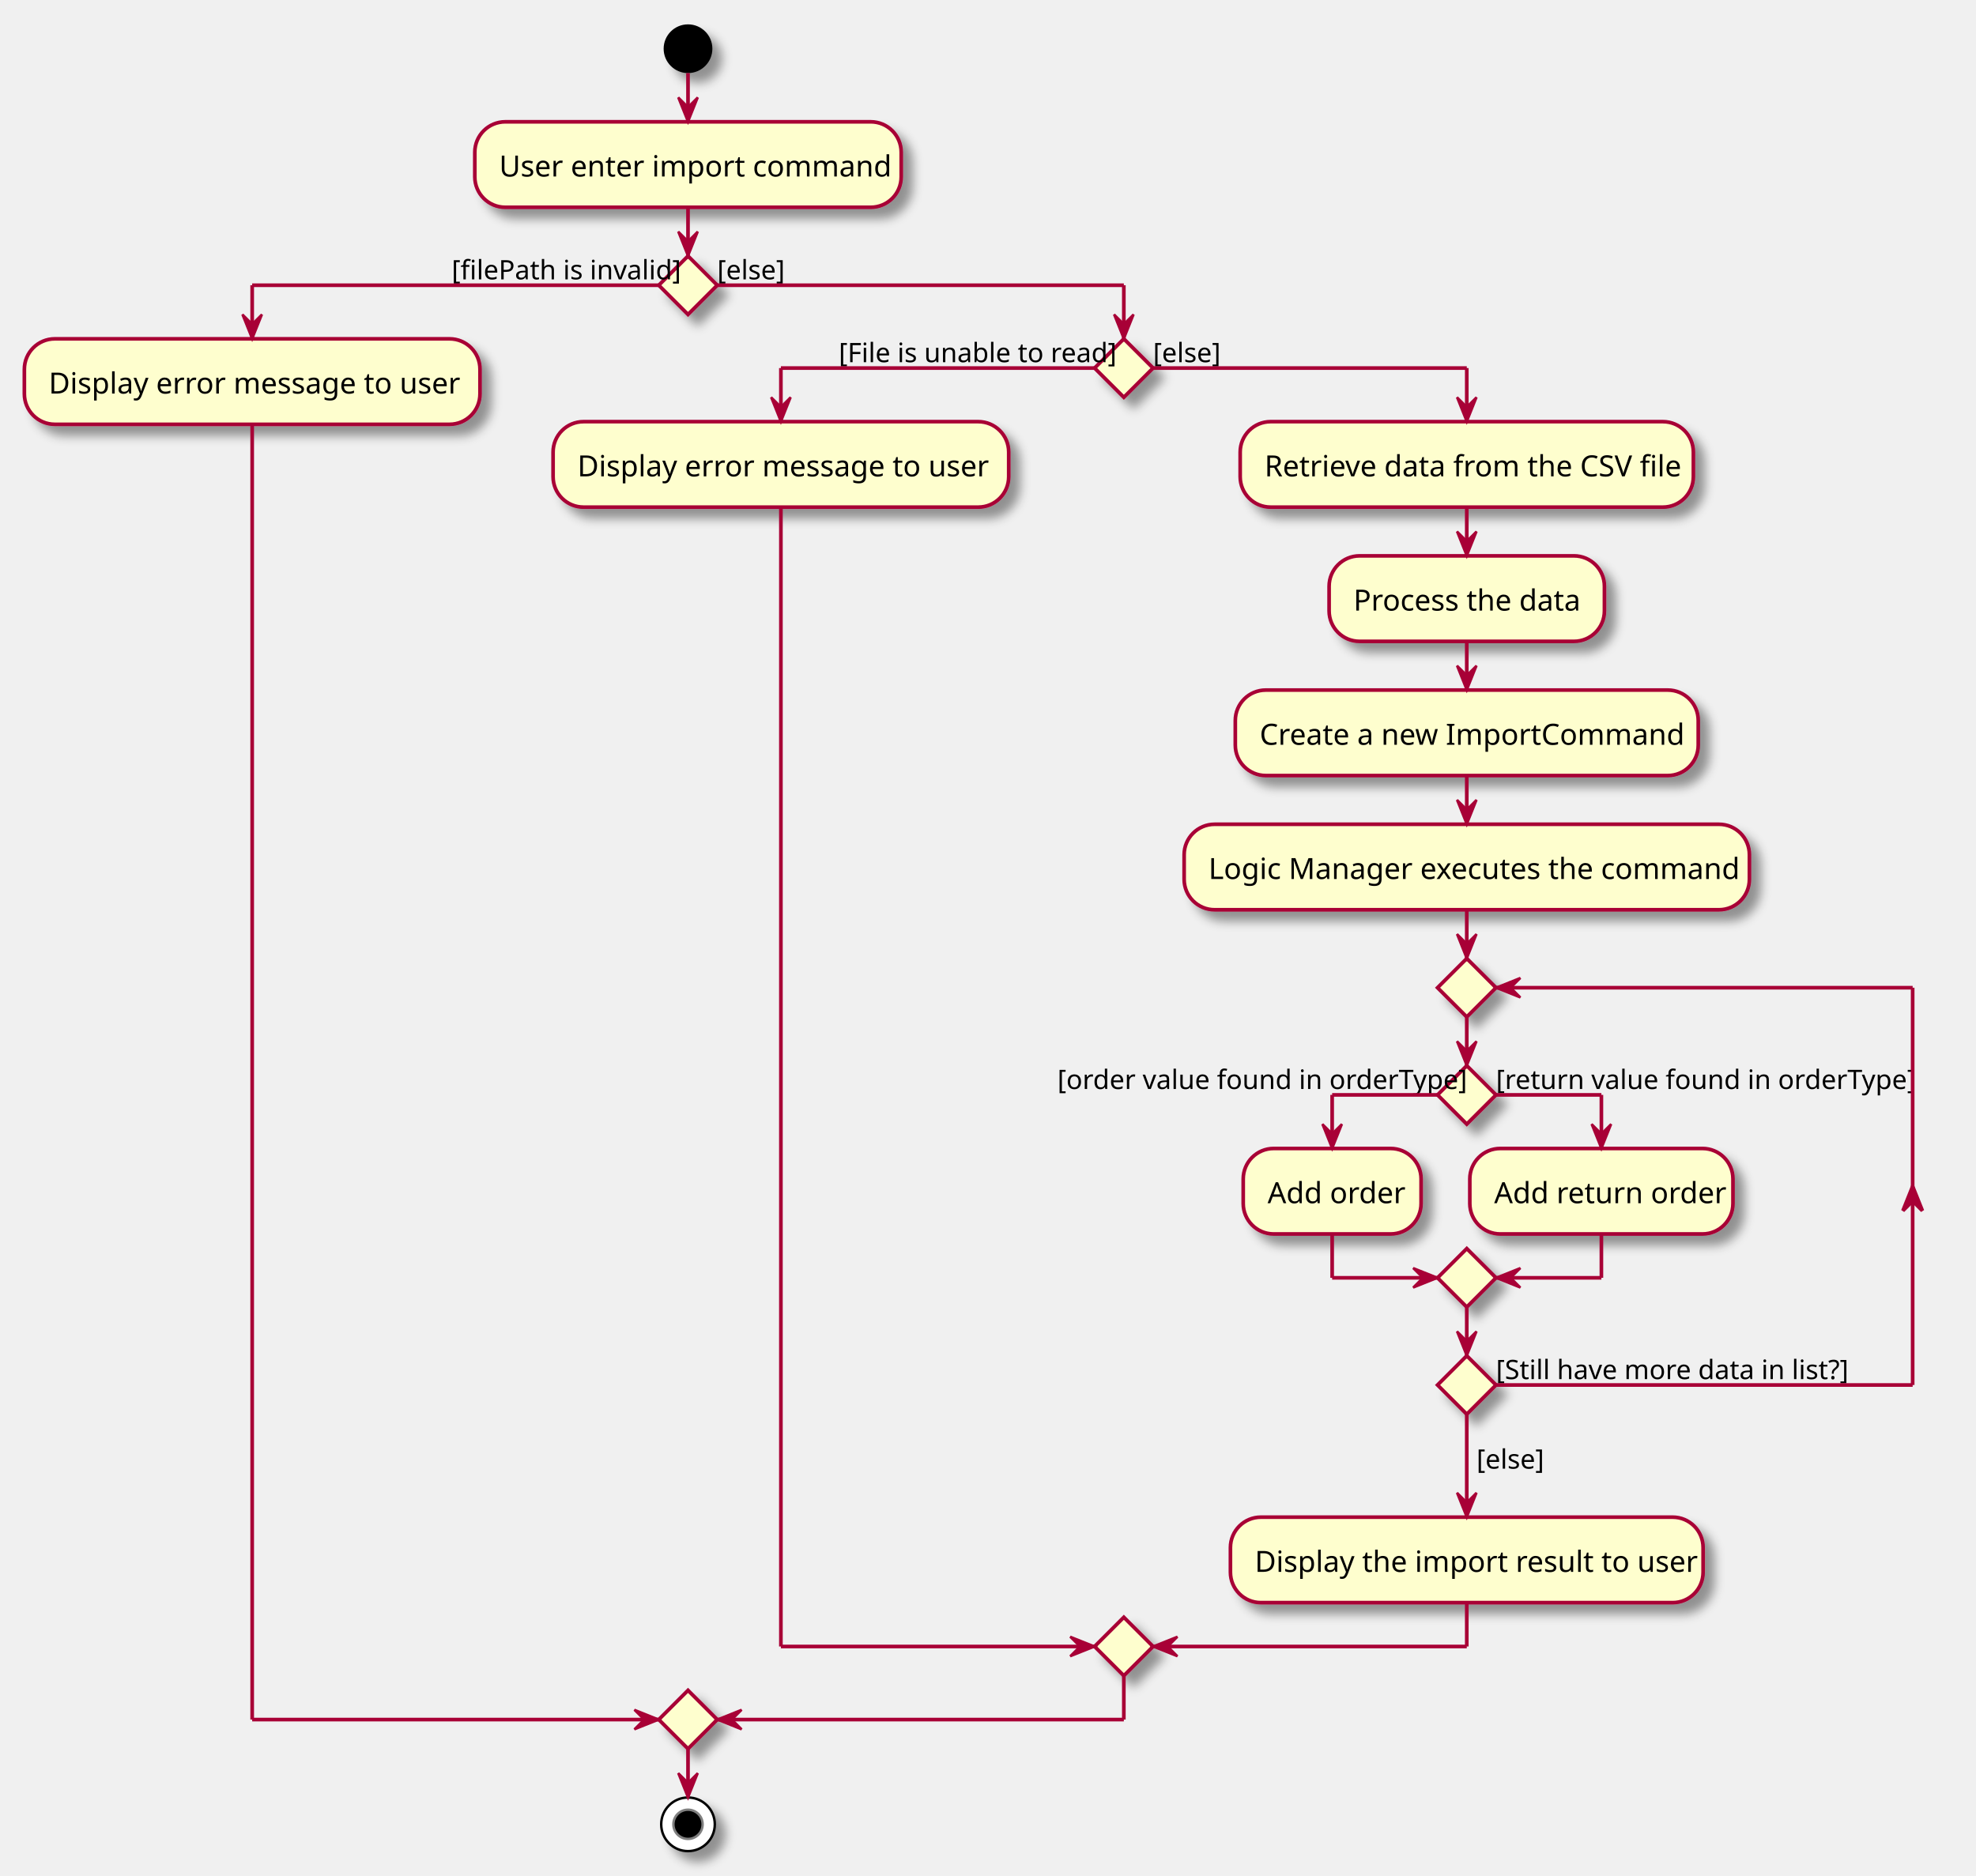
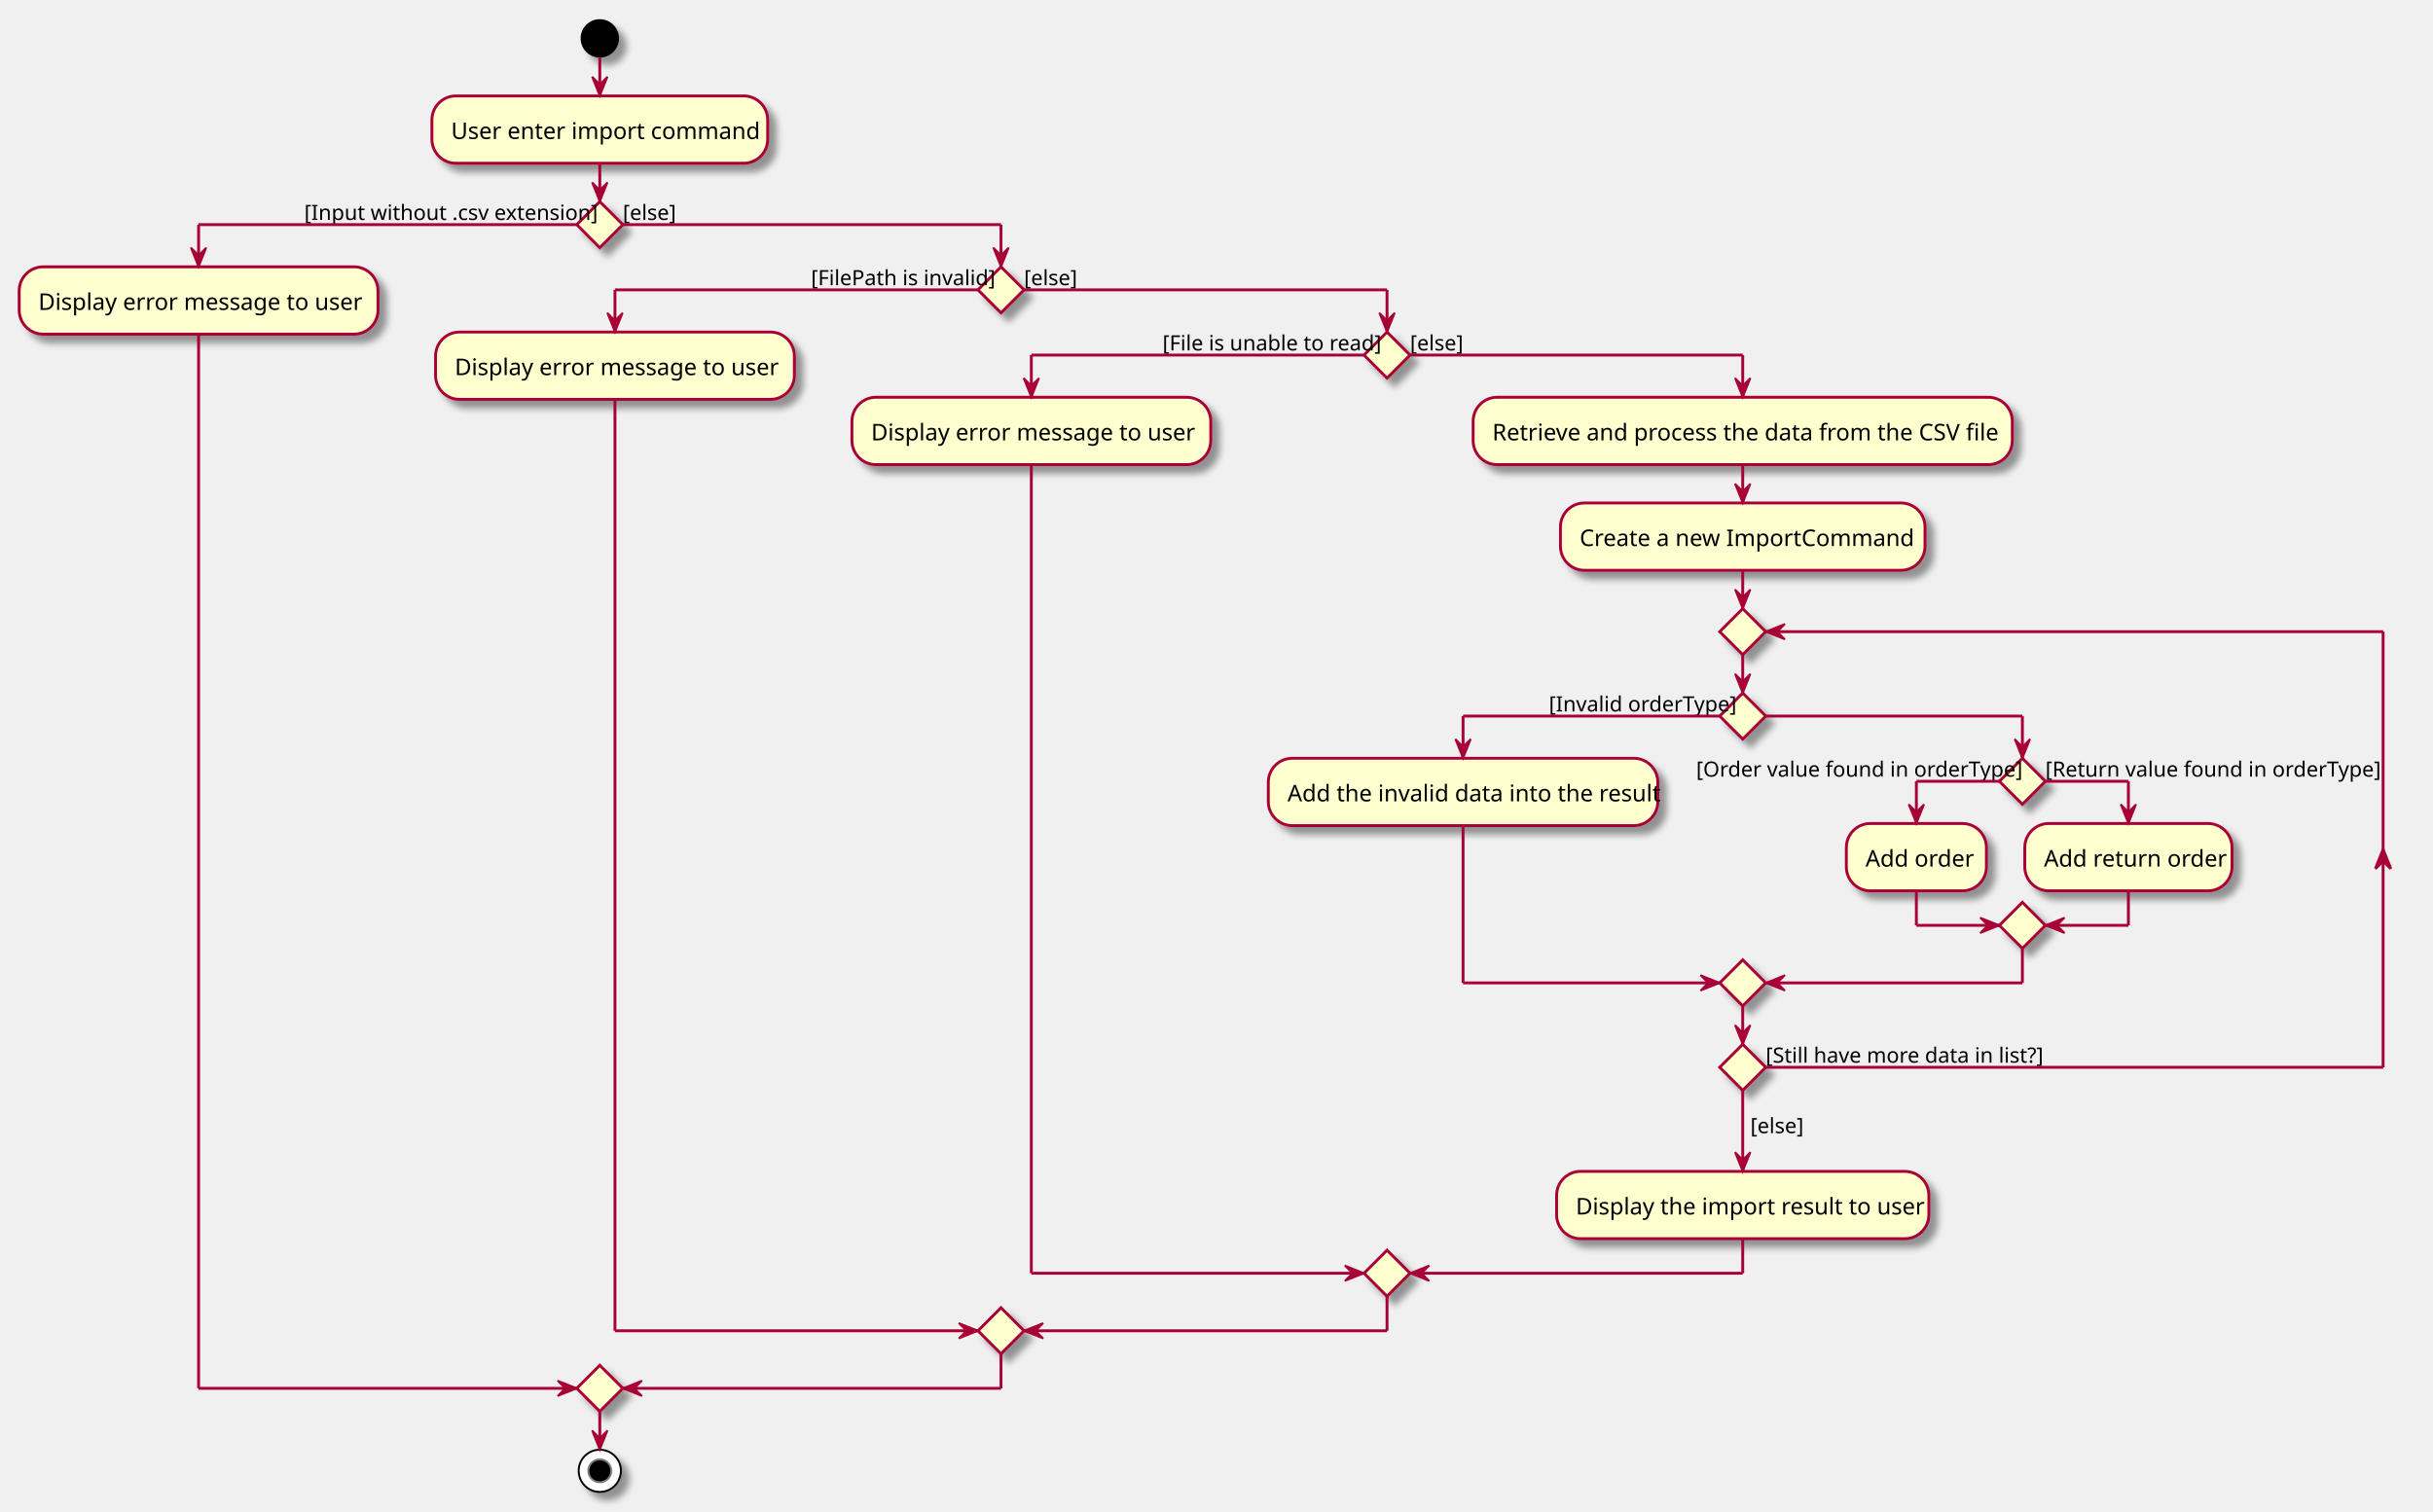
- <svg xmlns="http://www.w3.org/2000/svg" contentScriptType="application/ecmascript" contentStyleType="text/css" height="770px" preserveAspectRatio="none" style="width:811px;height:770px;" version="1.1" viewBox="0 0 811 770" width="811px" zoomAndPan="magnify">
+ <svg xmlns="http://www.w3.org/2000/svg" contentScriptType="application/ecmascript" contentStyleType="text/css" height="788px" preserveAspectRatio="none" style="width:1268px;height:788px;" version="1.1" viewBox="0 0 1268 788" width="1268px" zoomAndPan="magnify">
  <defs>
-     <filter height="300%" id="f18a01gtjibe5h" width="300%" x="-1" y="-1">
+     <filter height="300%" id="f670ekybnanrf" width="300%" x="-1" y="-1">
      <feGaussianBlur result="blurOut" stdDeviation="2.0" />
      <feColorMatrix in="blurOut" result="blurOut2" type="matrix" values="0 0 0 0 0 0 0 0 0 0 0 0 0 0 0 0 0 0 .4 0" />
      <feOffset dx="4.0" dy="4.0" in="blurOut2" result="blurOut3" />
      <feBlend in="SourceGraphic" in2="blurOut3" mode="normal" />
    </filter>
  </defs>
  <g>
-     <ellipse cx="282.375" cy="20" fill="#000000" filter="url(#f18a01gtjibe5h)" rx="10" ry="10" style="stroke: none; stroke-width: 1.0;" />
-     <rect fill="#FEFECE" filter="url(#f18a01gtjibe5h)" height="35.094" rx="12.5" ry="12.5" style="stroke: #A80036; stroke-width: 1.5;" width="175" x="194.875" y="50" />
-     <text fill="#000000" font-family="sans-serif" font-size="12" lengthAdjust="spacingAndGlyphs" textLength="155" x="204.875" y="72.457">User enter import command</text>
-     <polygon fill="#FEFECE" filter="url(#f18a01gtjibe5h)" points="282.375,105.094,282.375,105.094,294.375,117.094,282.375,129.094,282.375,129.094,270.375,117.094,282.375,105.094" style="stroke: #A80036; stroke-width: 1.5;" />
-     <text fill="#000000" font-family="sans-serif" font-size="11" lengthAdjust="spacingAndGlyphs" textLength="85" x="185.375" y="114.677">[filePath is invalid]</text>
-     <text fill="#000000" font-family="sans-serif" font-size="11" lengthAdjust="spacingAndGlyphs" textLength="26" x="294.375" y="114.677">[else]</text>
-     <rect fill="#FEFECE" filter="url(#f18a01gtjibe5h)" height="35.094" rx="12.5" ry="12.5" style="stroke: #A80036; stroke-width: 1.5;" width="187" x="10" y="139.094" />
+     <ellipse cx="312.594" cy="20" fill="#000000" filter="url(#f670ekybnanrf)" rx="10" ry="10" style="stroke: none; stroke-width: 1.0;" />
+     <rect fill="#FEFECE" filter="url(#f670ekybnanrf)" height="35.094" rx="12.5" ry="12.5" style="stroke: #A80036; stroke-width: 1.5;" width="175" x="225.094" y="50" />
+     <text fill="#000000" font-family="sans-serif" font-size="12" lengthAdjust="spacingAndGlyphs" textLength="155" x="235.094" y="72.457">User enter import command</text>
+     <polygon fill="#FEFECE" filter="url(#f670ekybnanrf)" points="312.594,105.094,312.594,105.094,324.594,117.094,312.594,129.094,312.594,129.094,300.594,117.094,312.594,105.094" style="stroke: #A80036; stroke-width: 1.5;" />
+     <text fill="#000000" font-family="sans-serif" font-size="11" lengthAdjust="spacingAndGlyphs" textLength="142" x="158.594" y="114.677">[Input without .csv extension]</text>
+     <text fill="#000000" font-family="sans-serif" font-size="11" lengthAdjust="spacingAndGlyphs" textLength="26" x="324.594" y="114.677">[else]</text>
+     <rect fill="#FEFECE" filter="url(#f670ekybnanrf)" height="35.094" rx="12.5" ry="12.5" style="stroke: #A80036; stroke-width: 1.5;" width="187" x="10" y="139.094" />
    <text fill="#000000" font-family="sans-serif" font-size="12" lengthAdjust="spacingAndGlyphs" textLength="167" x="20" y="161.551">Display error message to user</text>
-     <polygon fill="#FEFECE" filter="url(#f18a01gtjibe5h)" points="461.25,139.094,461.25,139.094,473.25,151.094,461.25,163.094,461.25,163.094,449.25,151.094,461.25,139.094" style="stroke: #A80036; stroke-width: 1.5;" />
-     <text fill="#000000" font-family="sans-serif" font-size="11" lengthAdjust="spacingAndGlyphs" textLength="105" x="344.25" y="148.677">[File is unable to read]</text>
-     <text fill="#000000" font-family="sans-serif" font-size="11" lengthAdjust="spacingAndGlyphs" textLength="26" x="473.25" y="148.677">[else]</text>
-     <rect fill="#FEFECE" filter="url(#f18a01gtjibe5h)" height="35.094" rx="12.5" ry="12.5" style="stroke: #A80036; stroke-width: 1.5;" width="187" x="227" y="173.094" />
+     <polygon fill="#FEFECE" filter="url(#f670ekybnanrf)" points="521.688,139.094,521.688,139.094,533.688,151.094,521.688,163.094,521.688,163.094,509.688,151.094,521.688,139.094" style="stroke: #A80036; stroke-width: 1.5;" />
+     <text fill="#000000" font-family="sans-serif" font-size="11" lengthAdjust="spacingAndGlyphs" textLength="87" x="422.688" y="148.677">[FilePath is invalid]</text>
+     <text fill="#000000" font-family="sans-serif" font-size="11" lengthAdjust="spacingAndGlyphs" textLength="26" x="533.688" y="148.677">[else]</text>
+     <rect fill="#FEFECE" filter="url(#f670ekybnanrf)" height="35.094" rx="12.5" ry="12.5" style="stroke: #A80036; stroke-width: 1.5;" width="187" x="227" y="173.094" />
    <text fill="#000000" font-family="sans-serif" font-size="12" lengthAdjust="spacingAndGlyphs" textLength="167" x="237" y="195.551">Display error message to user</text>
-     <rect fill="#FEFECE" filter="url(#f18a01gtjibe5h)" height="35.094" rx="12.5" ry="12.5" style="stroke: #A80036; stroke-width: 1.5;" width="186" x="509" y="173.094" />
-     <text fill="#000000" font-family="sans-serif" font-size="12" lengthAdjust="spacingAndGlyphs" textLength="166" x="519" y="195.551">Retrieve data from the CSV file</text>
-     <rect fill="#FEFECE" filter="url(#f18a01gtjibe5h)" height="35.094" rx="12.5" ry="12.5" style="stroke: #A80036; stroke-width: 1.5;" width="113" x="545.5" y="228.188" />
-     <text fill="#000000" font-family="sans-serif" font-size="12" lengthAdjust="spacingAndGlyphs" textLength="93" x="555.5" y="250.644">Process the data</text>
-     <rect fill="#FEFECE" filter="url(#f18a01gtjibe5h)" height="35.094" rx="12.5" ry="12.5" style="stroke: #A80036; stroke-width: 1.5;" width="190" x="507" y="283.281" />
-     <text fill="#000000" font-family="sans-serif" font-size="12" lengthAdjust="spacingAndGlyphs" textLength="170" x="517" y="305.738">Create a new ImportCommand</text>
-     <rect fill="#FEFECE" filter="url(#f18a01gtjibe5h)" height="35.094" rx="12.5" ry="12.5" style="stroke: #A80036; stroke-width: 1.5;" width="232" x="486" y="338.375" />
-     <text fill="#000000" font-family="sans-serif" font-size="12" lengthAdjust="spacingAndGlyphs" textLength="212" x="496" y="360.832">Logic Manager executes the command</text>
-     <polygon fill="#FEFECE" filter="url(#f18a01gtjibe5h)" points="602,437.469,602,437.469,614,449.469,602,461.469,602,461.469,590,449.469,602,437.469" style="stroke: #A80036; stroke-width: 1.5;" />
-     <text fill="#000000" font-family="sans-serif" font-size="11" lengthAdjust="spacingAndGlyphs" textLength="156" x="434" y="447.052">[order value found in orderType]</text>
-     <text fill="#000000" font-family="sans-serif" font-size="11" lengthAdjust="spacingAndGlyphs" textLength="159" x="614" y="447.052">[return value found in orderType]</text>
-     <rect fill="#FEFECE" filter="url(#f18a01gtjibe5h)" height="35.094" rx="12.5" ry="12.5" style="stroke: #A80036; stroke-width: 1.5;" width="73" x="510.25" y="471.469" />
-     <text fill="#000000" font-family="sans-serif" font-size="12" lengthAdjust="spacingAndGlyphs" textLength="53" x="520.25" y="493.926">Add order</text>
-     <rect fill="#FEFECE" filter="url(#f18a01gtjibe5h)" height="35.094" rx="12.5" ry="12.5" style="stroke: #A80036; stroke-width: 1.5;" width="108" x="603.25" y="471.469" />
-     <text fill="#000000" font-family="sans-serif" font-size="12" lengthAdjust="spacingAndGlyphs" textLength="88" x="613.25" y="493.926">Add return order</text>
-     <polygon fill="#FEFECE" filter="url(#f18a01gtjibe5h)" points="602,512.562,614,524.562,602,536.562,590,524.562,602,512.562" style="stroke: #A80036; stroke-width: 1.5;" />
-     <polygon fill="#FEFECE" filter="url(#f18a01gtjibe5h)" points="602,393.469,614,405.469,602,417.469,590,405.469,602,393.469" style="stroke: #A80036; stroke-width: 1.5;" />
-     <polygon fill="#FEFECE" filter="url(#f18a01gtjibe5h)" points="602,556.562,602,556.562,614,568.562,602,580.562,602,580.562,590,568.562,602,556.562" style="stroke: #A80036; stroke-width: 1.5;" />
-     <text fill="#000000" font-family="sans-serif" font-size="11" lengthAdjust="spacingAndGlyphs" textLength="133" x="614" y="566.145">[Still have more data in list?]</text>
-     <rect fill="#FEFECE" filter="url(#f18a01gtjibe5h)" height="35.094" rx="12.5" ry="12.5" style="stroke: #A80036; stroke-width: 1.5;" width="194" x="505" y="622.815" />
-     <text fill="#000000" font-family="sans-serif" font-size="12" lengthAdjust="spacingAndGlyphs" textLength="174" x="515" y="645.273">Display the import result to user</text>
-     <polygon fill="#FEFECE" filter="url(#f18a01gtjibe5h)" points="461.25,663.909,473.25,675.909,461.25,687.909,449.25,675.909,461.25,663.909" style="stroke: #A80036; stroke-width: 1.5;" />
-     <polygon fill="#FEFECE" filter="url(#f18a01gtjibe5h)" points="282.375,693.909,294.375,705.909,282.375,717.909,270.375,705.909,282.375,693.909" style="stroke: #A80036; stroke-width: 1.5;" />
-     <ellipse cx="282.375" cy="748.909" fill="#FFFFFF" filter="url(#f18a01gtjibe5h)" rx="11" ry="11" style="stroke: #000000; stroke-width: 1.0;" />
-     <ellipse cx="282.375" cy="748.909" fill="#000000" rx="6" ry="6" style="stroke: #7F7F7F; stroke-width: 1.0;" />
-     <line style="stroke: #A80036; stroke-width: 1.5;" x1="282.375" x2="282.375" y1="30" y2="50" />
-     <polygon fill="#A80036" points="278.375,40,282.375,50,286.375,40,282.375,44" style="stroke: #A80036; stroke-width: 1.0;" />
-     <line style="stroke: #A80036; stroke-width: 1.5;" x1="602" x2="602" y1="208.188" y2="228.188" />
-     <polygon fill="#A80036" points="598,218.188,602,228.188,606,218.188,602,222.188" style="stroke: #A80036; stroke-width: 1.0;" />
-     <line style="stroke: #A80036; stroke-width: 1.5;" x1="602" x2="602" y1="263.281" y2="283.281" />
-     <polygon fill="#A80036" points="598,273.281,602,283.281,606,273.281,602,277.281" style="stroke: #A80036; stroke-width: 1.0;" />
-     <line style="stroke: #A80036; stroke-width: 1.5;" x1="602" x2="602" y1="318.375" y2="338.375" />
-     <polygon fill="#A80036" points="598,328.375,602,338.375,606,328.375,602,332.375" style="stroke: #A80036; stroke-width: 1.0;" />
-     <line style="stroke: #A80036; stroke-width: 1.5;" x1="590" x2="546.75" y1="449.469" y2="449.469" />
-     <line style="stroke: #A80036; stroke-width: 1.5;" x1="546.75" x2="546.75" y1="449.469" y2="471.469" />
-     <polygon fill="#A80036" points="542.75,461.469,546.75,471.469,550.75,461.469,546.75,465.469" style="stroke: #A80036; stroke-width: 1.0;" />
-     <line style="stroke: #A80036; stroke-width: 1.5;" x1="614" x2="657.25" y1="449.469" y2="449.469" />
-     <line style="stroke: #A80036; stroke-width: 1.5;" x1="657.25" x2="657.25" y1="449.469" y2="471.469" />
-     <polygon fill="#A80036" points="653.25,461.469,657.25,471.469,661.25,461.469,657.25,465.469" style="stroke: #A80036; stroke-width: 1.0;" />
-     <line style="stroke: #A80036; stroke-width: 1.5;" x1="546.75" x2="546.75" y1="506.562" y2="524.562" />
-     <line style="stroke: #A80036; stroke-width: 1.5;" x1="546.75" x2="590" y1="524.562" y2="524.562" />
-     <polygon fill="#A80036" points="580,520.562,590,524.562,580,528.562,584,524.562" style="stroke: #A80036; stroke-width: 1.0;" />
-     <line style="stroke: #A80036; stroke-width: 1.5;" x1="657.25" x2="657.25" y1="506.562" y2="524.562" />
-     <line style="stroke: #A80036; stroke-width: 1.5;" x1="657.25" x2="614" y1="524.562" y2="524.562" />
-     <polygon fill="#A80036" points="624,520.562,614,524.562,624,528.562,620,524.562" style="stroke: #A80036; stroke-width: 1.0;" />
-     <line style="stroke: #A80036; stroke-width: 1.5;" x1="602" x2="602" y1="417.469" y2="437.469" />
-     <polygon fill="#A80036" points="598,427.469,602,437.469,606,427.469,602,431.469" style="stroke: #A80036; stroke-width: 1.0;" />
-     <line style="stroke: #A80036; stroke-width: 1.5;" x1="614" x2="785" y1="568.562" y2="568.562" />
-     <polygon fill="#A80036" points="781,497.016,785,487.016,789,497.016,785,493.016" style="stroke: #A80036; stroke-width: 1.5;" />
-     <line style="stroke: #A80036; stroke-width: 1.5;" x1="785" x2="785" y1="405.469" y2="568.562" />
-     <line style="stroke: #A80036; stroke-width: 1.5;" x1="785" x2="614" y1="405.469" y2="405.469" />
-     <polygon fill="#A80036" points="624,401.469,614,405.469,624,409.469,620,405.469" style="stroke: #A80036; stroke-width: 1.0;" />
-     <line style="stroke: #A80036; stroke-width: 1.5;" x1="602" x2="602" y1="536.562" y2="556.562" />
-     <polygon fill="#A80036" points="598,546.562,602,556.562,606,546.562,602,550.562" style="stroke: #A80036; stroke-width: 1.0;" />
-     <line style="stroke: #A80036; stroke-width: 1.5;" x1="602" x2="602" y1="373.469" y2="393.469" />
-     <polygon fill="#A80036" points="598,383.469,602,393.469,606,383.469,602,387.469" style="stroke: #A80036; stroke-width: 1.0;" />
-     <line style="stroke: #A80036; stroke-width: 1.5;" x1="602" x2="602" y1="580.562" y2="622.815" />
-     <polygon fill="#A80036" points="598,612.815,602,622.815,606,612.815,602,616.815" style="stroke: #A80036; stroke-width: 1.0;" />
-     <text fill="#000000" font-family="sans-serif" font-size="11" lengthAdjust="spacingAndGlyphs" textLength="26" x="606" y="602.898">[else]</text>
-     <line style="stroke: #A80036; stroke-width: 1.5;" x1="449.25" x2="320.5" y1="151.094" y2="151.094" />
+     <polygon fill="#FEFECE" filter="url(#f670ekybnanrf)" points="722.875,173.094,722.875,173.094,734.875,185.094,722.875,197.094,722.875,197.094,710.875,185.094,722.875,173.094" style="stroke: #A80036; stroke-width: 1.5;" />
+     <text fill="#000000" font-family="sans-serif" font-size="11" lengthAdjust="spacingAndGlyphs" textLength="105" x="605.875" y="182.677">[File is unable to read]</text>
+     <text fill="#000000" font-family="sans-serif" font-size="11" lengthAdjust="spacingAndGlyphs" textLength="26" x="734.875" y="182.677">[else]</text>
+     <rect fill="#FEFECE" filter="url(#f670ekybnanrf)" height="35.094" rx="12.5" ry="12.5" style="stroke: #A80036; stroke-width: 1.5;" width="187" x="444" y="207.094" />
+     <text fill="#000000" font-family="sans-serif" font-size="12" lengthAdjust="spacingAndGlyphs" textLength="167" x="454" y="229.551">Display error message to user</text>
+     <rect fill="#FEFECE" filter="url(#f670ekybnanrf)" height="35.094" rx="12.5" ry="12.5" style="stroke: #A80036; stroke-width: 1.5;" width="281" x="767.75" y="207.094" />
+     <text fill="#000000" font-family="sans-serif" font-size="12" lengthAdjust="spacingAndGlyphs" textLength="261" x="777.75" y="229.551">Retrieve  and process the data from the CSV file</text>
+     <rect fill="#FEFECE" filter="url(#f670ekybnanrf)" height="35.094" rx="12.5" ry="12.5" style="stroke: #A80036; stroke-width: 1.5;" width="190" x="813.25" y="262.188" />
+     <text fill="#000000" font-family="sans-serif" font-size="12" lengthAdjust="spacingAndGlyphs" textLength="170" x="823.25" y="284.644">Create a new ImportCommand</text>
+     <polygon fill="#FEFECE" filter="url(#f670ekybnanrf)" points="908.25,361.281,908.25,361.281,920.25,373.281,908.25,385.281,908.25,385.281,896.25,373.281,908.25,361.281" style="stroke: #A80036; stroke-width: 1.5;" />
+     <text fill="#000000" font-family="sans-serif" font-size="11" lengthAdjust="spacingAndGlyphs" textLength="89" x="807.25" y="370.864">[Invalid orderType]</text>
+     <rect fill="#FEFECE" filter="url(#f670ekybnanrf)" height="35.094" rx="12.5" ry="12.5" style="stroke: #A80036; stroke-width: 1.5;" width="203" x="661" y="395.281" />
+     <text fill="#000000" font-family="sans-serif" font-size="12" lengthAdjust="spacingAndGlyphs" textLength="183" x="671" y="417.738">Add the invalid data into the result</text>
+     <polygon fill="#FEFECE" filter="url(#f670ekybnanrf)" points="1054,395.281,1054,395.281,1066,407.281,1054,419.281,1054,419.281,1042,407.281,1054,395.281" style="stroke: #A80036; stroke-width: 1.5;" />
+     <text fill="#000000" font-family="sans-serif" font-size="11" lengthAdjust="spacingAndGlyphs" textLength="158" x="884" y="404.864">[Order value found in orderType]</text>
+     <text fill="#000000" font-family="sans-serif" font-size="11" lengthAdjust="spacingAndGlyphs" textLength="162" x="1066" y="404.864">[Return value found in orderType]</text>
+     <rect fill="#FEFECE" filter="url(#f670ekybnanrf)" height="35.094" rx="12.5" ry="12.5" style="stroke: #A80036; stroke-width: 1.5;" width="73" x="962.25" y="429.281" />
+     <text fill="#000000" font-family="sans-serif" font-size="12" lengthAdjust="spacingAndGlyphs" textLength="53" x="972.25" y="451.738">Add order</text>
+     <rect fill="#FEFECE" filter="url(#f670ekybnanrf)" height="35.094" rx="12.5" ry="12.5" style="stroke: #A80036; stroke-width: 1.5;" width="108" x="1055.25" y="429.281" />
+     <text fill="#000000" font-family="sans-serif" font-size="12" lengthAdjust="spacingAndGlyphs" textLength="88" x="1065.25" y="451.738">Add return order</text>
+     <polygon fill="#FEFECE" filter="url(#f670ekybnanrf)" points="1054,470.375,1066,482.375,1054,494.375,1042,482.375,1054,470.375" style="stroke: #A80036; stroke-width: 1.5;" />
+     <polygon fill="#FEFECE" filter="url(#f670ekybnanrf)" points="908.25,500.375,920.25,512.375,908.25,524.375,896.25,512.375,908.25,500.375" style="stroke: #A80036; stroke-width: 1.5;" />
+     <polygon fill="#FEFECE" filter="url(#f670ekybnanrf)" points="908.25,317.281,920.25,329.281,908.25,341.281,896.25,329.281,908.25,317.281" style="stroke: #A80036; stroke-width: 1.5;" />
+     <polygon fill="#FEFECE" filter="url(#f670ekybnanrf)" points="908.25,544.375,908.25,544.375,920.25,556.375,908.25,568.375,908.25,568.375,896.25,556.375,908.25,544.375" style="stroke: #A80036; stroke-width: 1.5;" />
+     <text fill="#000000" font-family="sans-serif" font-size="11" lengthAdjust="spacingAndGlyphs" textLength="133" x="920.25" y="553.958">[Still have more data in list?]</text>
+     <rect fill="#FEFECE" filter="url(#f670ekybnanrf)" height="35.094" rx="12.5" ry="12.5" style="stroke: #A80036; stroke-width: 1.5;" width="194" x="811.25" y="610.628" />
+     <text fill="#000000" font-family="sans-serif" font-size="12" lengthAdjust="spacingAndGlyphs" textLength="174" x="821.25" y="633.085">Display the import result to user</text>
+     <polygon fill="#FEFECE" filter="url(#f670ekybnanrf)" points="722.875,651.722,734.875,663.722,722.875,675.722,710.875,663.722,722.875,651.722" style="stroke: #A80036; stroke-width: 1.5;" />
+     <polygon fill="#FEFECE" filter="url(#f670ekybnanrf)" points="521.688,681.722,533.688,693.722,521.688,705.722,509.688,693.722,521.688,681.722" style="stroke: #A80036; stroke-width: 1.5;" />
+     <polygon fill="#FEFECE" filter="url(#f670ekybnanrf)" points="312.594,711.722,324.594,723.722,312.594,735.722,300.594,723.722,312.594,711.722" style="stroke: #A80036; stroke-width: 1.5;" />
+     <ellipse cx="312.594" cy="766.722" fill="#FFFFFF" filter="url(#f670ekybnanrf)" rx="11" ry="11" style="stroke: #000000; stroke-width: 1.0;" />
+     <ellipse cx="312.594" cy="766.722" fill="#000000" rx="6" ry="6" style="stroke: #7F7F7F; stroke-width: 1.0;" />
+     <line style="stroke: #A80036; stroke-width: 1.5;" x1="312.594" x2="312.594" y1="30" y2="50" />
+     <polygon fill="#A80036" points="308.594,40,312.594,50,316.594,40,312.594,44" style="stroke: #A80036; stroke-width: 1.0;" />
+     <line style="stroke: #A80036; stroke-width: 1.5;" x1="908.25" x2="908.25" y1="242.188" y2="262.188" />
+     <polygon fill="#A80036" points="904.25,252.188,908.25,262.188,912.25,252.188,908.25,256.188" style="stroke: #A80036; stroke-width: 1.0;" />
+     <line style="stroke: #A80036; stroke-width: 1.5;" x1="1042" x2="998.75" y1="407.281" y2="407.281" />
+     <line style="stroke: #A80036; stroke-width: 1.5;" x1="998.75" x2="998.75" y1="407.281" y2="429.281" />
+     <polygon fill="#A80036" points="994.75,419.281,998.75,429.281,1002.75,419.281,998.75,423.281" style="stroke: #A80036; stroke-width: 1.0;" />
+     <line style="stroke: #A80036; stroke-width: 1.5;" x1="1066" x2="1109.25" y1="407.281" y2="407.281" />
+     <line style="stroke: #A80036; stroke-width: 1.5;" x1="1109.25" x2="1109.25" y1="407.281" y2="429.281" />
+     <polygon fill="#A80036" points="1105.25,419.281,1109.25,429.281,1113.25,419.281,1109.25,423.281" style="stroke: #A80036; stroke-width: 1.0;" />
+     <line style="stroke: #A80036; stroke-width: 1.5;" x1="998.75" x2="998.75" y1="464.375" y2="482.375" />
+     <line style="stroke: #A80036; stroke-width: 1.5;" x1="998.75" x2="1042" y1="482.375" y2="482.375" />
+     <polygon fill="#A80036" points="1032,478.375,1042,482.375,1032,486.375,1036,482.375" style="stroke: #A80036; stroke-width: 1.0;" />
+     <line style="stroke: #A80036; stroke-width: 1.5;" x1="1109.25" x2="1109.25" y1="464.375" y2="482.375" />
+     <line style="stroke: #A80036; stroke-width: 1.5;" x1="1109.25" x2="1066" y1="482.375" y2="482.375" />
+     <polygon fill="#A80036" points="1076,478.375,1066,482.375,1076,486.375,1072,482.375" style="stroke: #A80036; stroke-width: 1.0;" />
+     <line style="stroke: #A80036; stroke-width: 1.5;" x1="896.25" x2="762.5" y1="373.281" y2="373.281" />
+     <line style="stroke: #A80036; stroke-width: 1.5;" x1="762.5" x2="762.5" y1="373.281" y2="395.281" />
+     <polygon fill="#A80036" points="758.5,385.281,762.5,395.281,766.5,385.281,762.5,389.281" style="stroke: #A80036; stroke-width: 1.0;" />
+     <line style="stroke: #A80036; stroke-width: 1.5;" x1="920.25" x2="1054" y1="373.281" y2="373.281" />
+     <line style="stroke: #A80036; stroke-width: 1.5;" x1="1054" x2="1054" y1="373.281" y2="395.281" />
+     <polygon fill="#A80036" points="1050,385.281,1054,395.281,1058,385.281,1054,389.281" style="stroke: #A80036; stroke-width: 1.0;" />
+     <line style="stroke: #A80036; stroke-width: 1.5;" x1="762.5" x2="762.5" y1="430.375" y2="512.375" />
+     <line style="stroke: #A80036; stroke-width: 1.5;" x1="762.5" x2="896.25" y1="512.375" y2="512.375" />
+     <polygon fill="#A80036" points="886.25,508.375,896.25,512.375,886.25,516.375,890.25,512.375" style="stroke: #A80036; stroke-width: 1.0;" />
+     <line style="stroke: #A80036; stroke-width: 1.5;" x1="1054" x2="1054" y1="494.375" y2="512.375" />
+     <line style="stroke: #A80036; stroke-width: 1.5;" x1="1054" x2="920.25" y1="512.375" y2="512.375" />
+     <polygon fill="#A80036" points="930.25,508.375,920.25,512.375,930.25,516.375,926.25,512.375" style="stroke: #A80036; stroke-width: 1.0;" />
+     <line style="stroke: #A80036; stroke-width: 1.5;" x1="908.25" x2="908.25" y1="341.281" y2="361.281" />
+     <polygon fill="#A80036" points="904.25,351.281,908.25,361.281,912.25,351.281,908.25,355.281" style="stroke: #A80036; stroke-width: 1.0;" />
+     <line style="stroke: #A80036; stroke-width: 1.5;" x1="920.25" x2="1242" y1="556.375" y2="556.375" />
+     <polygon fill="#A80036" points="1238,452.828,1242,442.828,1246,452.828,1242,448.828" style="stroke: #A80036; stroke-width: 1.5;" />
+     <line style="stroke: #A80036; stroke-width: 1.5;" x1="1242" x2="1242" y1="329.281" y2="556.375" />
+     <line style="stroke: #A80036; stroke-width: 1.5;" x1="1242" x2="920.25" y1="329.281" y2="329.281" />
+     <polygon fill="#A80036" points="930.25,325.281,920.25,329.281,930.25,333.281,926.25,329.281" style="stroke: #A80036; stroke-width: 1.0;" />
+     <line style="stroke: #A80036; stroke-width: 1.5;" x1="908.25" x2="908.25" y1="524.375" y2="544.375" />
+     <polygon fill="#A80036" points="904.25,534.375,908.25,544.375,912.25,534.375,908.25,538.375" style="stroke: #A80036; stroke-width: 1.0;" />
+     <line style="stroke: #A80036; stroke-width: 1.5;" x1="908.25" x2="908.25" y1="297.281" y2="317.281" />
+     <polygon fill="#A80036" points="904.25,307.281,908.25,317.281,912.25,307.281,908.25,311.281" style="stroke: #A80036; stroke-width: 1.0;" />
+     <line style="stroke: #A80036; stroke-width: 1.5;" x1="908.25" x2="908.25" y1="568.375" y2="610.628" />
+     <polygon fill="#A80036" points="904.25,600.628,908.25,610.628,912.25,600.628,908.25,604.628" style="stroke: #A80036; stroke-width: 1.0;" />
+     <text fill="#000000" font-family="sans-serif" font-size="11" lengthAdjust="spacingAndGlyphs" textLength="26" x="912.25" y="590.711">[else]</text>
+     <line style="stroke: #A80036; stroke-width: 1.5;" x1="710.875" x2="537.5" y1="185.094" y2="185.094" />
+     <line style="stroke: #A80036; stroke-width: 1.5;" x1="537.5" x2="537.5" y1="185.094" y2="207.094" />
+     <polygon fill="#A80036" points="533.5,197.094,537.5,207.094,541.5,197.094,537.5,201.094" style="stroke: #A80036; stroke-width: 1.0;" />
+     <line style="stroke: #A80036; stroke-width: 1.5;" x1="734.875" x2="908.25" y1="185.094" y2="185.094" />
+     <line style="stroke: #A80036; stroke-width: 1.5;" x1="908.25" x2="908.25" y1="185.094" y2="207.094" />
+     <polygon fill="#A80036" points="904.25,197.094,908.25,207.094,912.25,197.094,908.25,201.094" style="stroke: #A80036; stroke-width: 1.0;" />
+     <line style="stroke: #A80036; stroke-width: 1.5;" x1="537.5" x2="537.5" y1="242.188" y2="663.722" />
+     <line style="stroke: #A80036; stroke-width: 1.5;" x1="537.5" x2="710.875" y1="663.722" y2="663.722" />
+     <polygon fill="#A80036" points="700.875,659.722,710.875,663.722,700.875,667.722,704.875,663.722" style="stroke: #A80036; stroke-width: 1.0;" />
+     <line style="stroke: #A80036; stroke-width: 1.5;" x1="908.25" x2="908.25" y1="645.722" y2="663.722" />
+     <line style="stroke: #A80036; stroke-width: 1.5;" x1="908.25" x2="734.875" y1="663.722" y2="663.722" />
+     <polygon fill="#A80036" points="744.875,659.722,734.875,663.722,744.875,667.722,740.875,663.722" style="stroke: #A80036; stroke-width: 1.0;" />
+     <line style="stroke: #A80036; stroke-width: 1.5;" x1="509.688" x2="320.5" y1="151.094" y2="151.094" />
    <line style="stroke: #A80036; stroke-width: 1.5;" x1="320.5" x2="320.5" y1="151.094" y2="173.094" />
    <polygon fill="#A80036" points="316.5,163.094,320.5,173.094,324.5,163.094,320.5,167.094" style="stroke: #A80036; stroke-width: 1.0;" />
-     <line style="stroke: #A80036; stroke-width: 1.5;" x1="473.25" x2="602" y1="151.094" y2="151.094" />
-     <line style="stroke: #A80036; stroke-width: 1.5;" x1="602" x2="602" y1="151.094" y2="173.094" />
-     <polygon fill="#A80036" points="598,163.094,602,173.094,606,163.094,602,167.094" style="stroke: #A80036; stroke-width: 1.0;" />
-     <line style="stroke: #A80036; stroke-width: 1.5;" x1="320.5" x2="320.5" y1="208.188" y2="675.909" />
-     <line style="stroke: #A80036; stroke-width: 1.5;" x1="320.5" x2="449.25" y1="675.909" y2="675.909" />
-     <polygon fill="#A80036" points="439.25,671.909,449.25,675.909,439.25,679.909,443.25,675.909" style="stroke: #A80036; stroke-width: 1.0;" />
-     <line style="stroke: #A80036; stroke-width: 1.5;" x1="602" x2="602" y1="657.909" y2="675.909" />
-     <line style="stroke: #A80036; stroke-width: 1.5;" x1="602" x2="473.25" y1="675.909" y2="675.909" />
-     <polygon fill="#A80036" points="483.25,671.909,473.25,675.909,483.25,679.909,479.25,675.909" style="stroke: #A80036; stroke-width: 1.0;" />
-     <line style="stroke: #A80036; stroke-width: 1.5;" x1="270.375" x2="103.5" y1="117.094" y2="117.094" />
+     <line style="stroke: #A80036; stroke-width: 1.5;" x1="533.688" x2="722.875" y1="151.094" y2="151.094" />
+     <line style="stroke: #A80036; stroke-width: 1.5;" x1="722.875" x2="722.875" y1="151.094" y2="173.094" />
+     <polygon fill="#A80036" points="718.875,163.094,722.875,173.094,726.875,163.094,722.875,167.094" style="stroke: #A80036; stroke-width: 1.0;" />
+     <line style="stroke: #A80036; stroke-width: 1.5;" x1="320.5" x2="320.5" y1="208.188" y2="693.722" />
+     <line style="stroke: #A80036; stroke-width: 1.5;" x1="320.5" x2="509.688" y1="693.722" y2="693.722" />
+     <polygon fill="#A80036" points="499.688,689.722,509.688,693.722,499.688,697.722,503.688,693.722" style="stroke: #A80036; stroke-width: 1.0;" />
+     <line style="stroke: #A80036; stroke-width: 1.5;" x1="722.875" x2="722.875" y1="675.722" y2="693.722" />
+     <line style="stroke: #A80036; stroke-width: 1.5;" x1="722.875" x2="533.688" y1="693.722" y2="693.722" />
+     <polygon fill="#A80036" points="543.688,689.722,533.688,693.722,543.688,697.722,539.688,693.722" style="stroke: #A80036; stroke-width: 1.0;" />
+     <line style="stroke: #A80036; stroke-width: 1.5;" x1="300.594" x2="103.5" y1="117.094" y2="117.094" />
    <line style="stroke: #A80036; stroke-width: 1.5;" x1="103.5" x2="103.5" y1="117.094" y2="139.094" />
    <polygon fill="#A80036" points="99.5,129.094,103.5,139.094,107.5,129.094,103.5,133.094" style="stroke: #A80036; stroke-width: 1.0;" />
-     <line style="stroke: #A80036; stroke-width: 1.5;" x1="294.375" x2="461.25" y1="117.094" y2="117.094" />
-     <line style="stroke: #A80036; stroke-width: 1.5;" x1="461.25" x2="461.25" y1="117.094" y2="139.094" />
-     <polygon fill="#A80036" points="457.25,129.094,461.25,139.094,465.25,129.094,461.25,133.094" style="stroke: #A80036; stroke-width: 1.0;" />
-     <line style="stroke: #A80036; stroke-width: 1.5;" x1="103.5" x2="103.5" y1="174.188" y2="705.909" />
-     <line style="stroke: #A80036; stroke-width: 1.5;" x1="103.5" x2="270.375" y1="705.909" y2="705.909" />
-     <polygon fill="#A80036" points="260.375,701.909,270.375,705.909,260.375,709.909,264.375,705.909" style="stroke: #A80036; stroke-width: 1.0;" />
-     <line style="stroke: #A80036; stroke-width: 1.5;" x1="461.25" x2="461.25" y1="687.909" y2="705.909" />
-     <line style="stroke: #A80036; stroke-width: 1.5;" x1="461.25" x2="294.375" y1="705.909" y2="705.909" />
-     <polygon fill="#A80036" points="304.375,701.909,294.375,705.909,304.375,709.909,300.375,705.909" style="stroke: #A80036; stroke-width: 1.0;" />
-     <line style="stroke: #A80036; stroke-width: 1.5;" x1="282.375" x2="282.375" y1="85.094" y2="105.094" />
-     <polygon fill="#A80036" points="278.375,95.094,282.375,105.094,286.375,95.094,282.375,99.094" style="stroke: #A80036; stroke-width: 1.0;" />
-     <line style="stroke: #A80036; stroke-width: 1.5;" x1="282.375" x2="282.375" y1="717.909" y2="737.909" />
-     <polygon fill="#A80036" points="278.375,727.909,282.375,737.909,286.375,727.909,282.375,731.909" style="stroke: #A80036; stroke-width: 1.0;" />
+     <line style="stroke: #A80036; stroke-width: 1.5;" x1="324.594" x2="521.688" y1="117.094" y2="117.094" />
+     <line style="stroke: #A80036; stroke-width: 1.5;" x1="521.688" x2="521.688" y1="117.094" y2="139.094" />
+     <polygon fill="#A80036" points="517.688,129.094,521.688,139.094,525.688,129.094,521.688,133.094" style="stroke: #A80036; stroke-width: 1.0;" />
+     <line style="stroke: #A80036; stroke-width: 1.5;" x1="103.5" x2="103.5" y1="174.188" y2="723.722" />
+     <line style="stroke: #A80036; stroke-width: 1.5;" x1="103.5" x2="300.594" y1="723.722" y2="723.722" />
+     <polygon fill="#A80036" points="290.594,719.722,300.594,723.722,290.594,727.722,294.594,723.722" style="stroke: #A80036; stroke-width: 1.0;" />
+     <line style="stroke: #A80036; stroke-width: 1.5;" x1="521.688" x2="521.688" y1="705.722" y2="723.722" />
+     <line style="stroke: #A80036; stroke-width: 1.5;" x1="521.688" x2="324.594" y1="723.722" y2="723.722" />
+     <polygon fill="#A80036" points="334.594,719.722,324.594,723.722,334.594,727.722,330.594,723.722" style="stroke: #A80036; stroke-width: 1.0;" />
+     <line style="stroke: #A80036; stroke-width: 1.5;" x1="312.594" x2="312.594" y1="85.094" y2="105.094" />
+     <polygon fill="#A80036" points="308.594,95.094,312.594,105.094,316.594,95.094,312.594,99.094" style="stroke: #A80036; stroke-width: 1.0;" />
+     <line style="stroke: #A80036; stroke-width: 1.5;" x1="312.594" x2="312.594" y1="735.722" y2="755.722" />
+     <polygon fill="#A80036" points="308.594,745.722,312.594,755.722,316.594,745.722,312.594,749.722" style="stroke: #A80036; stroke-width: 1.0;" />
  </g>
</svg>
